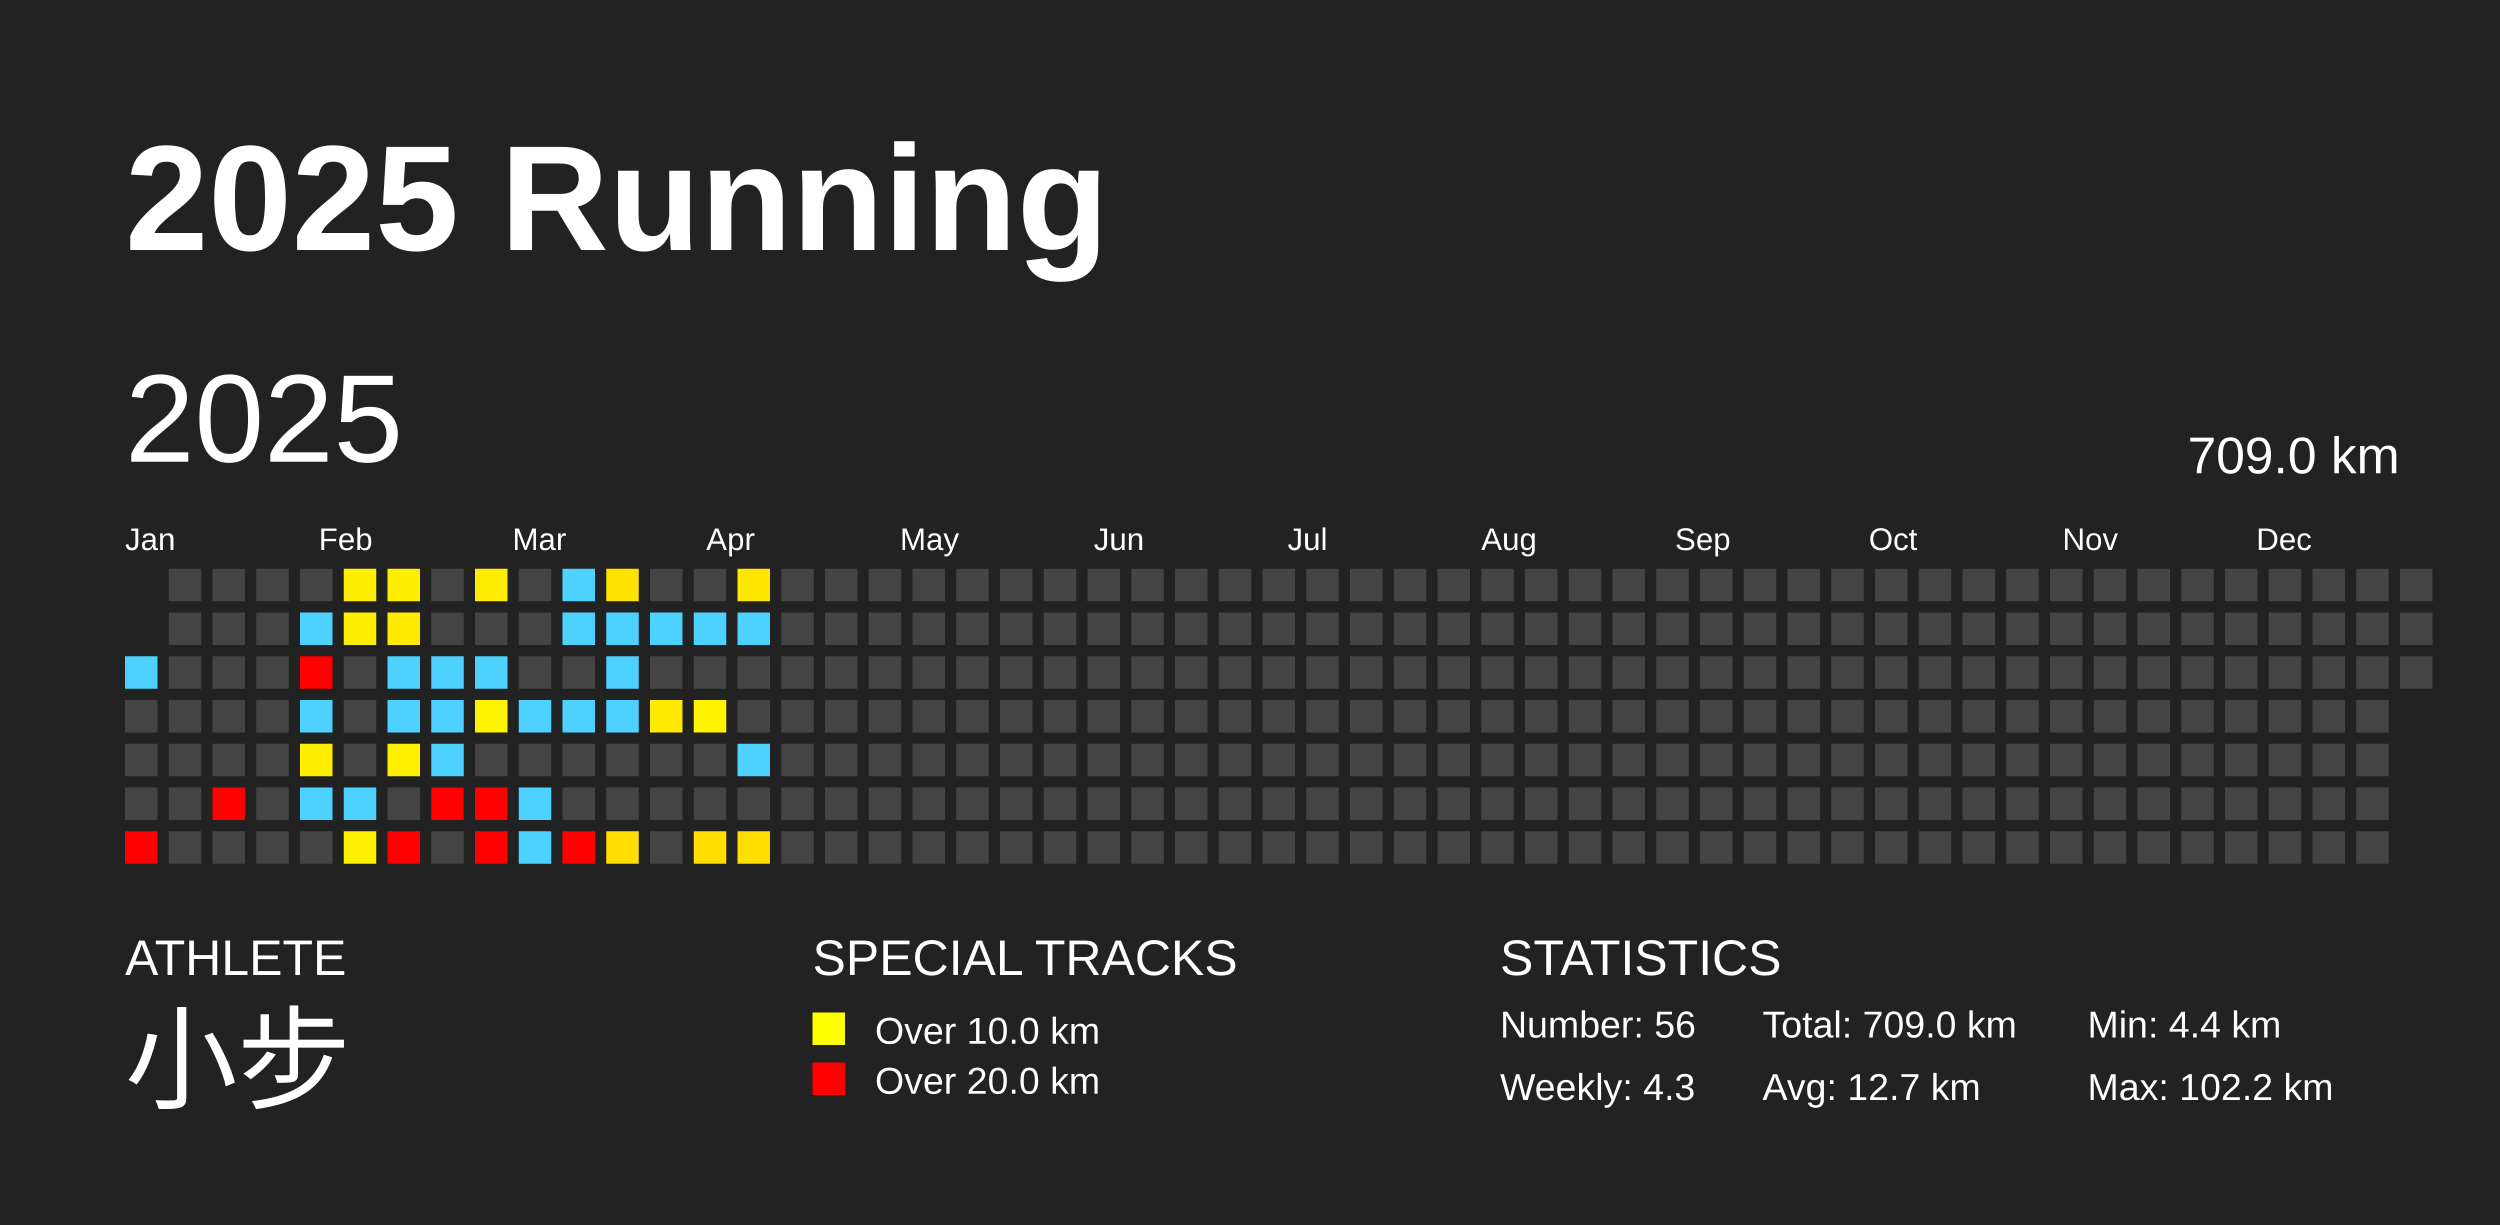
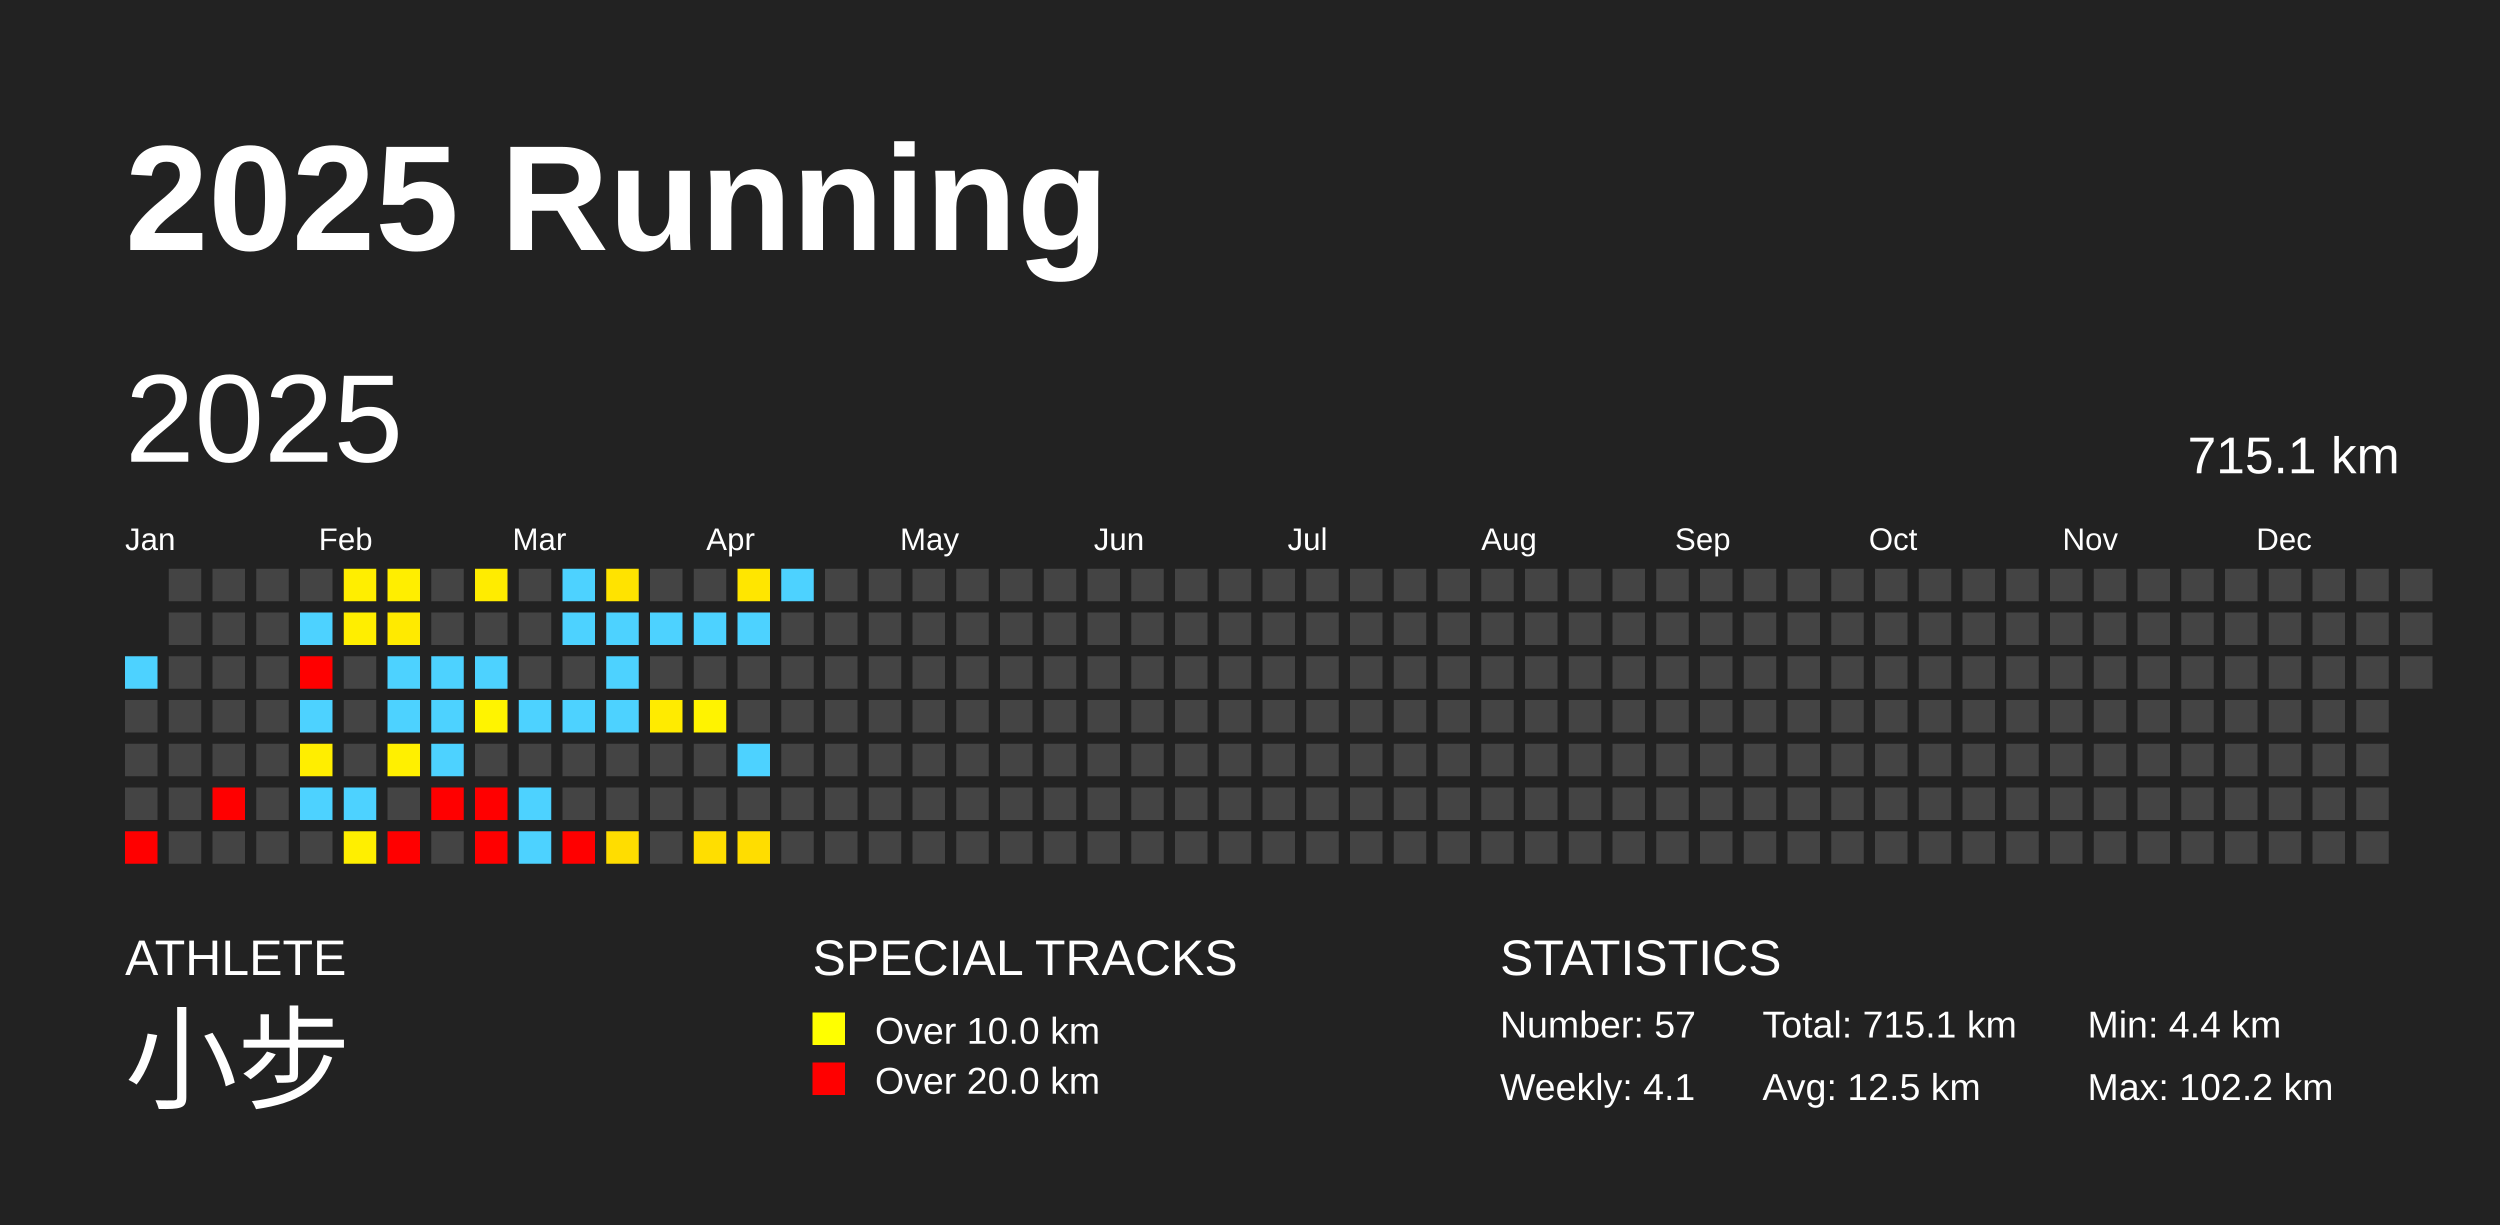
<svg xmlns="http://www.w3.org/2000/svg" baseProfile="full" height="98mm" version="1.1" viewBox="0,0,200,98" width="200mm">
  <defs />
  <rect fill="#222222" height="98" width="200" x="0" y="0" />
  <text fill="#FFFFFF" style="font-size:12px; font-family:Arial; font-weight:bold;" x="10" y="20">2025 Running</text>
  <text fill="#FFFFFF" style="font-size:4px; font-family:Arial" x="10" y="78">ATHLETE</text>
  <text fill="#FFFFFF" style="font-size:9px; font-family:Arial" x="10" y="88">小步</text>
  <text fill="#FFFFFF" style="font-size:4px; font-family:Arial" x="65" y="78">SPECIAL TRACKS</text>
  <rect fill="yellow" height="2.6" width="2.6" x="65" y="81" />
  <text fill="#FFFFFF" style="font-size:3px; font-family:Arial" x="70" y="83.5">Over 10.0 km</text>
  <rect fill="red" height="2.6" width="2.6" x="65" y="85" />
  <text fill="#FFFFFF" style="font-size:3px; font-family:Arial" x="70" y="87.5">Over 20.0 km</text>
  <text fill="#FFFFFF" style="font-size:4px; font-family:Arial" x="120" y="78">STATISTICS</text>
-   <text fill="#FFFFFF" style="font-size:3px; font-family:Arial" x="120" y="83">Number: 56</text>
-   <text fill="#FFFFFF" style="font-size:3px; font-family:Arial" x="120" y="88">Weekly: 4.3</text>
-   <text fill="#FFFFFF" style="font-size:3px; font-family:Arial" x="141" y="83">Total: 709.0 km</text>
-   <text fill="#FFFFFF" style="font-size:3px; font-family:Arial" x="141" y="88">Avg: 12.7 km</text>
+   <text fill="#FFFFFF" style="font-size:3px; font-family:Arial" x="120" y="83">Number: 57</text>
+   <text fill="#FFFFFF" style="font-size:3px; font-family:Arial" x="120" y="88">Weekly: 4.1</text>
+   <text fill="#FFFFFF" style="font-size:3px; font-family:Arial" x="141" y="83">Total: 715.1 km</text>
+   <text fill="#FFFFFF" style="font-size:3px; font-family:Arial" x="141" y="88">Avg: 12.5 km</text>
  <text fill="#FFFFFF" style="font-size:3px; font-family:Arial" x="167" y="83">Min: 4.4 km</text>
  <text fill="#FFFFFF" style="font-size:3px; font-family:Arial" x="167" y="88">Max: 102.2 km</text>
  <text dominant-baseline="hanging" fill="#FFFFFF" style="font-size:10.0px; font-family:Arial;" x="10" y="30">2025</text>
-   <text dominant-baseline="hanging" fill="#FFFFFF" style="font-size:4.125px; font-family:Arial;" x="175" y="35">709.0 km</text>
+   <text dominant-baseline="hanging" fill="#FFFFFF" style="font-size:4.125px; font-family:Arial;" x="175" y="35">715.1 km</text>
  <text fill="#FFFFFF" style="font-size:2.5px; font-family:Arial" x="10.0" y="44">Jan</text>
  <text fill="#FFFFFF" style="font-size:2.5px; font-family:Arial" x="25.5" y="44">Feb</text>
  <text fill="#FFFFFF" style="font-size:2.5px; font-family:Arial" x="41.0" y="44">Mar</text>
  <text fill="#FFFFFF" style="font-size:2.5px; font-family:Arial" x="56.5" y="44">Apr</text>
  <text fill="#FFFFFF" style="font-size:2.5px; font-family:Arial" x="72.0" y="44">May</text>
  <text fill="#FFFFFF" style="font-size:2.5px; font-family:Arial" x="87.5" y="44">Jun</text>
  <text fill="#FFFFFF" style="font-size:2.5px; font-family:Arial" x="103.0" y="44">Jul</text>
  <text fill="#FFFFFF" style="font-size:2.5px; font-family:Arial" x="118.5" y="44">Aug</text>
  <text fill="#FFFFFF" style="font-size:2.5px; font-family:Arial" x="134.0" y="44">Sep</text>
  <text fill="#FFFFFF" style="font-size:2.5px; font-family:Arial" x="149.5" y="44">Oct</text>
  <text fill="#FFFFFF" style="font-size:2.5px; font-family:Arial" x="165.0" y="44">Nov</text>
  <text fill="#FFFFFF" style="font-size:2.5px; font-family:Arial" x="180.5" y="44">Dec</text>
  <rect fill="#4dd2ff" height="2.6" width="2.6" x="10.0" y="52.5" />
  <rect fill="#444444" height="2.6" width="2.6" x="10.0" y="56.0" />
  <rect fill="#444444" height="2.6" width="2.6" x="10.0" y="59.5" />
  <rect fill="#444444" height="2.6" width="2.6" x="10.0" y="63.0" />
  <rect fill="red" height="2.6" width="2.6" x="10.0" y="66.5" />
  <rect fill="#444444" height="2.6" width="2.6" x="13.5" y="45.5" />
  <rect fill="#444444" height="2.6" width="2.6" x="13.5" y="49.0" />
  <rect fill="#444444" height="2.6" width="2.6" x="13.5" y="52.5" />
  <rect fill="#444444" height="2.6" width="2.6" x="13.5" y="56.0" />
  <rect fill="#444444" height="2.6" width="2.6" x="13.5" y="59.5" />
  <rect fill="#444444" height="2.6" width="2.6" x="13.5" y="63.0" />
  <rect fill="#444444" height="2.6" width="2.6" x="13.5" y="66.5" />
  <rect fill="#444444" height="2.6" width="2.6" x="17.0" y="45.5" />
  <rect fill="#444444" height="2.6" width="2.6" x="17.0" y="49.0" />
  <rect fill="#444444" height="2.6" width="2.6" x="17.0" y="52.5" />
  <rect fill="#444444" height="2.6" width="2.6" x="17.0" y="56.0" />
  <rect fill="#444444" height="2.6" width="2.6" x="17.0" y="59.5" />
  <rect fill="red" height="2.6" width="2.6" x="17.0" y="63.0" />
  <rect fill="#444444" height="2.6" width="2.6" x="17.0" y="66.5" />
  <rect fill="#444444" height="2.6" width="2.6" x="20.5" y="45.5" />
  <rect fill="#444444" height="2.6" width="2.6" x="20.5" y="49.0" />
  <rect fill="#444444" height="2.6" width="2.6" x="20.5" y="52.5" />
  <rect fill="#444444" height="2.6" width="2.6" x="20.5" y="56.0" />
  <rect fill="#444444" height="2.6" width="2.6" x="20.5" y="59.5" />
  <rect fill="#444444" height="2.6" width="2.6" x="20.5" y="63.0" />
  <rect fill="#444444" height="2.6" width="2.6" x="20.5" y="66.5" />
  <rect fill="#444444" height="2.6" width="2.6" x="24.0" y="45.5" />
  <rect fill="#4dd2ff" height="2.6" width="2.6" x="24.0" y="49.0" />
  <rect fill="red" height="2.6" width="2.6" x="24.0" y="52.5" />
  <rect fill="#4dd2ff" height="2.6" width="2.6" x="24.0" y="56.0" />
  <rect fill="#ffee00" height="2.6" width="2.6" x="24.0" y="59.5" />
  <rect fill="#4dd2ff" height="2.6" width="2.6" x="24.0" y="63.0" />
  <rect fill="#444444" height="2.6" width="2.6" x="24.0" y="66.5" />
  <rect fill="#ffee00" height="2.6" width="2.6" x="27.5" y="45.5" />
  <rect fill="#ffee00" height="2.6" width="2.6" x="27.5" y="49.0" />
  <rect fill="#444444" height="2.6" width="2.6" x="27.5" y="52.5" />
  <rect fill="#444444" height="2.6" width="2.6" x="27.5" y="56.0" />
  <rect fill="#444444" height="2.6" width="2.6" x="27.5" y="59.5" />
  <rect fill="#4dd2ff" height="2.6" width="2.6" x="27.5" y="63.0" />
  <rect fill="#ffef00" height="2.6" width="2.6" x="27.5" y="66.5" />
  <rect fill="#ffee00" height="2.6" width="2.6" x="31.0" y="45.5" />
  <rect fill="#ffea00" height="2.6" width="2.6" x="31.0" y="49.0" />
  <rect fill="#4dd2ff" height="2.6" width="2.6" x="31.0" y="52.5" />
  <rect fill="#4dd2ff" height="2.6" width="2.6" x="31.0" y="56.0" />
  <rect fill="#fff000" height="2.6" width="2.6" x="31.0" y="59.5" />
  <rect fill="#444444" height="2.6" width="2.6" x="31.0" y="63.0" />
  <rect fill="red" height="2.6" width="2.6" x="31.0" y="66.5" />
  <rect fill="#444444" height="2.6" width="2.6" x="34.5" y="45.5" />
  <rect fill="#444444" height="2.6" width="2.6" x="34.5" y="49.0" />
  <rect fill="#4dd2ff" height="2.6" width="2.6" x="34.5" y="52.5" />
  <rect fill="#4dd2ff" height="2.6" width="2.6" x="34.5" y="56.0" />
  <rect fill="#4dd2ff" height="2.6" width="2.6" x="34.5" y="59.5" />
  <rect fill="red" height="2.6" width="2.6" x="34.5" y="63.0" />
  <rect fill="#444444" height="2.6" width="2.6" x="34.5" y="66.5" />
  <rect fill="#ffec00" height="2.6" width="2.6" x="38.0" y="45.5" />
  <rect fill="#444444" height="2.6" width="2.6" x="38.0" y="49.0" />
  <rect fill="#4dd2ff" height="2.6" width="2.6" x="38.0" y="52.5" />
  <rect fill="#fff400" height="2.6" width="2.6" x="38.0" y="56.0" />
  <rect fill="#444444" height="2.6" width="2.6" x="38.0" y="59.5" />
  <rect fill="red" height="2.6" width="2.6" x="38.0" y="63.0" />
  <rect fill="red" height="2.6" width="2.6" x="38.0" y="66.5" />
  <rect fill="#444444" height="2.6" width="2.6" x="41.5" y="45.5" />
  <rect fill="#444444" height="2.6" width="2.6" x="41.5" y="49.0" />
  <rect fill="#444444" height="2.6" width="2.6" x="41.5" y="52.5" />
  <rect fill="#4dd2ff" height="2.6" width="2.6" x="41.5" y="56.0" />
  <rect fill="#444444" height="2.6" width="2.6" x="41.5" y="59.5" />
  <rect fill="#4dd2ff" height="2.6" width="2.6" x="41.5" y="63.0" />
  <rect fill="#4dd2ff" height="2.6" width="2.6" x="41.5" y="66.5" />
  <rect fill="#4dd2ff" height="2.6" width="2.6" x="45.0" y="45.5" />
  <rect fill="#4dd2ff" height="2.6" width="2.6" x="45.0" y="49.0" />
  <rect fill="#444444" height="2.6" width="2.6" x="45.0" y="52.5" />
  <rect fill="#4dd2ff" height="2.6" width="2.6" x="45.0" y="56.0" />
  <rect fill="#444444" height="2.6" width="2.6" x="45.0" y="59.5" />
  <rect fill="#444444" height="2.6" width="2.6" x="45.0" y="63.0" />
  <rect fill="red" height="2.6" width="2.6" x="45.0" y="66.5" />
  <rect fill="#ffe300" height="2.6" width="2.6" x="48.5" y="45.5" />
  <rect fill="#4dd2ff" height="2.6" width="2.6" x="48.5" y="49.0" />
  <rect fill="#4dd2ff" height="2.6" width="2.6" x="48.5" y="52.5" />
  <rect fill="#4dd2ff" height="2.6" width="2.6" x="48.5" y="56.0" />
  <rect fill="#444444" height="2.6" width="2.6" x="48.5" y="59.5" />
  <rect fill="#444444" height="2.6" width="2.6" x="48.5" y="63.0" />
  <rect fill="#ffdd00" height="2.6" width="2.6" x="48.5" y="66.5" />
  <rect fill="#444444" height="2.6" width="2.6" x="52.0" y="45.5" />
  <rect fill="#4dd2ff" height="2.6" width="2.6" x="52.0" y="49.0" />
  <rect fill="#444444" height="2.6" width="2.6" x="52.0" y="52.5" />
  <rect fill="#ffeb00" height="2.6" width="2.6" x="52.0" y="56.0" />
  <rect fill="#444444" height="2.6" width="2.6" x="52.0" y="59.5" />
  <rect fill="#444444" height="2.6" width="2.6" x="52.0" y="63.0" />
  <rect fill="#444444" height="2.6" width="2.6" x="52.0" y="66.5" />
  <rect fill="#444444" height="2.6" width="2.6" x="55.5" y="45.5" />
  <rect fill="#4dd2ff" height="2.6" width="2.6" x="55.5" y="49.0" />
  <rect fill="#444444" height="2.6" width="2.6" x="55.5" y="52.5" />
  <rect fill="#fff300" height="2.6" width="2.6" x="55.5" y="56.0" />
  <rect fill="#444444" height="2.6" width="2.6" x="55.5" y="59.5" />
  <rect fill="#444444" height="2.6" width="2.6" x="55.5" y="63.0" />
  <rect fill="#ffde00" height="2.6" width="2.6" x="55.5" y="66.5" />
  <rect fill="#ffe600" height="2.6" width="2.6" x="59.0" y="45.5" />
  <rect fill="#4dd2ff" height="2.6" width="2.6" x="59.0" y="49.0" />
  <rect fill="#444444" height="2.6" width="2.6" x="59.0" y="52.5" />
  <rect fill="#444444" height="2.6" width="2.6" x="59.0" y="56.0" />
  <rect fill="#4dd2ff" height="2.6" width="2.6" x="59.0" y="59.5" />
  <rect fill="#444444" height="2.6" width="2.6" x="59.0" y="63.0" />
  <rect fill="#ffdd00" height="2.6" width="2.6" x="59.0" y="66.5" />
-   <rect fill="#444444" height="2.6" width="2.6" x="62.5" y="45.5" />
+   <rect fill="#4dd2ff" height="2.6" width="2.6" x="62.5" y="45.5" />
  <rect fill="#444444" height="2.6" width="2.6" x="62.5" y="49.0" />
  <rect fill="#444444" height="2.6" width="2.6" x="62.5" y="52.5" />
  <rect fill="#444444" height="2.6" width="2.6" x="62.5" y="56.0" />
  <rect fill="#444444" height="2.6" width="2.6" x="62.5" y="59.5" />
  <rect fill="#444444" height="2.6" width="2.6" x="62.5" y="63.0" />
  <rect fill="#444444" height="2.6" width="2.6" x="62.5" y="66.5" />
  <rect fill="#444444" height="2.6" width="2.6" x="66.0" y="45.5" />
  <rect fill="#444444" height="2.6" width="2.6" x="66.0" y="49.0" />
  <rect fill="#444444" height="2.6" width="2.6" x="66.0" y="52.5" />
  <rect fill="#444444" height="2.6" width="2.6" x="66.0" y="56.0" />
  <rect fill="#444444" height="2.6" width="2.6" x="66.0" y="59.5" />
  <rect fill="#444444" height="2.6" width="2.6" x="66.0" y="63.0" />
  <rect fill="#444444" height="2.6" width="2.6" x="66.0" y="66.5" />
  <rect fill="#444444" height="2.6" width="2.6" x="69.5" y="45.5" />
  <rect fill="#444444" height="2.6" width="2.6" x="69.5" y="49.0" />
  <rect fill="#444444" height="2.6" width="2.6" x="69.5" y="52.5" />
  <rect fill="#444444" height="2.6" width="2.6" x="69.5" y="56.0" />
  <rect fill="#444444" height="2.6" width="2.6" x="69.5" y="59.5" />
  <rect fill="#444444" height="2.6" width="2.6" x="69.5" y="63.0" />
  <rect fill="#444444" height="2.6" width="2.6" x="69.5" y="66.5" />
  <rect fill="#444444" height="2.6" width="2.6" x="73.0" y="45.5" />
  <rect fill="#444444" height="2.6" width="2.6" x="73.0" y="49.0" />
  <rect fill="#444444" height="2.6" width="2.6" x="73.0" y="52.5" />
  <rect fill="#444444" height="2.6" width="2.6" x="73.0" y="56.0" />
  <rect fill="#444444" height="2.6" width="2.6" x="73.0" y="59.5" />
  <rect fill="#444444" height="2.6" width="2.6" x="73.0" y="63.0" />
  <rect fill="#444444" height="2.6" width="2.6" x="73.0" y="66.5" />
  <rect fill="#444444" height="2.6" width="2.6" x="76.5" y="45.5" />
  <rect fill="#444444" height="2.6" width="2.6" x="76.5" y="49.0" />
  <rect fill="#444444" height="2.6" width="2.6" x="76.5" y="52.5" />
  <rect fill="#444444" height="2.6" width="2.6" x="76.5" y="56.0" />
  <rect fill="#444444" height="2.6" width="2.6" x="76.5" y="59.5" />
  <rect fill="#444444" height="2.6" width="2.6" x="76.5" y="63.0" />
  <rect fill="#444444" height="2.6" width="2.6" x="76.5" y="66.5" />
  <rect fill="#444444" height="2.6" width="2.6" x="80.0" y="45.5" />
  <rect fill="#444444" height="2.6" width="2.6" x="80.0" y="49.0" />
  <rect fill="#444444" height="2.6" width="2.6" x="80.0" y="52.5" />
  <rect fill="#444444" height="2.6" width="2.6" x="80.0" y="56.0" />
  <rect fill="#444444" height="2.6" width="2.6" x="80.0" y="59.5" />
  <rect fill="#444444" height="2.6" width="2.6" x="80.0" y="63.0" />
  <rect fill="#444444" height="2.6" width="2.6" x="80.0" y="66.5" />
  <rect fill="#444444" height="2.6" width="2.6" x="83.5" y="45.5" />
  <rect fill="#444444" height="2.6" width="2.6" x="83.5" y="49.0" />
  <rect fill="#444444" height="2.6" width="2.6" x="83.5" y="52.5" />
  <rect fill="#444444" height="2.6" width="2.6" x="83.5" y="56.0" />
  <rect fill="#444444" height="2.6" width="2.6" x="83.5" y="59.5" />
  <rect fill="#444444" height="2.6" width="2.6" x="83.5" y="63.0" />
  <rect fill="#444444" height="2.6" width="2.6" x="83.5" y="66.5" />
  <rect fill="#444444" height="2.6" width="2.6" x="87.0" y="45.5" />
  <rect fill="#444444" height="2.6" width="2.6" x="87.0" y="49.0" />
  <rect fill="#444444" height="2.6" width="2.6" x="87.0" y="52.5" />
  <rect fill="#444444" height="2.6" width="2.6" x="87.0" y="56.0" />
  <rect fill="#444444" height="2.6" width="2.6" x="87.0" y="59.5" />
  <rect fill="#444444" height="2.6" width="2.6" x="87.0" y="63.0" />
  <rect fill="#444444" height="2.6" width="2.6" x="87.0" y="66.5" />
  <rect fill="#444444" height="2.6" width="2.6" x="90.5" y="45.5" />
  <rect fill="#444444" height="2.6" width="2.6" x="90.5" y="49.0" />
  <rect fill="#444444" height="2.6" width="2.6" x="90.5" y="52.5" />
  <rect fill="#444444" height="2.6" width="2.6" x="90.5" y="56.0" />
  <rect fill="#444444" height="2.6" width="2.6" x="90.5" y="59.5" />
  <rect fill="#444444" height="2.6" width="2.6" x="90.5" y="63.0" />
  <rect fill="#444444" height="2.6" width="2.6" x="90.5" y="66.5" />
  <rect fill="#444444" height="2.6" width="2.6" x="94.0" y="45.5" />
  <rect fill="#444444" height="2.6" width="2.6" x="94.0" y="49.0" />
  <rect fill="#444444" height="2.6" width="2.6" x="94.0" y="52.5" />
  <rect fill="#444444" height="2.6" width="2.6" x="94.0" y="56.0" />
  <rect fill="#444444" height="2.6" width="2.6" x="94.0" y="59.5" />
  <rect fill="#444444" height="2.6" width="2.6" x="94.0" y="63.0" />
  <rect fill="#444444" height="2.6" width="2.6" x="94.0" y="66.5" />
  <rect fill="#444444" height="2.6" width="2.6" x="97.5" y="45.5" />
  <rect fill="#444444" height="2.6" width="2.6" x="97.5" y="49.0" />
  <rect fill="#444444" height="2.6" width="2.6" x="97.5" y="52.5" />
  <rect fill="#444444" height="2.6" width="2.6" x="97.5" y="56.0" />
  <rect fill="#444444" height="2.6" width="2.6" x="97.5" y="59.5" />
  <rect fill="#444444" height="2.6" width="2.6" x="97.5" y="63.0" />
  <rect fill="#444444" height="2.6" width="2.6" x="97.5" y="66.5" />
  <rect fill="#444444" height="2.6" width="2.6" x="101.0" y="45.5" />
  <rect fill="#444444" height="2.6" width="2.6" x="101.0" y="49.0" />
  <rect fill="#444444" height="2.6" width="2.6" x="101.0" y="52.5" />
  <rect fill="#444444" height="2.6" width="2.6" x="101.0" y="56.0" />
  <rect fill="#444444" height="2.6" width="2.6" x="101.0" y="59.5" />
  <rect fill="#444444" height="2.6" width="2.6" x="101.0" y="63.0" />
  <rect fill="#444444" height="2.6" width="2.6" x="101.0" y="66.5" />
  <rect fill="#444444" height="2.6" width="2.6" x="104.5" y="45.5" />
  <rect fill="#444444" height="2.6" width="2.6" x="104.5" y="49.0" />
  <rect fill="#444444" height="2.6" width="2.6" x="104.5" y="52.5" />
  <rect fill="#444444" height="2.6" width="2.6" x="104.5" y="56.0" />
  <rect fill="#444444" height="2.6" width="2.6" x="104.5" y="59.5" />
  <rect fill="#444444" height="2.6" width="2.6" x="104.5" y="63.0" />
  <rect fill="#444444" height="2.6" width="2.6" x="104.5" y="66.5" />
  <rect fill="#444444" height="2.6" width="2.6" x="108.0" y="45.5" />
  <rect fill="#444444" height="2.6" width="2.6" x="108.0" y="49.0" />
  <rect fill="#444444" height="2.6" width="2.6" x="108.0" y="52.5" />
  <rect fill="#444444" height="2.6" width="2.6" x="108.0" y="56.0" />
  <rect fill="#444444" height="2.6" width="2.6" x="108.0" y="59.5" />
  <rect fill="#444444" height="2.6" width="2.6" x="108.0" y="63.0" />
  <rect fill="#444444" height="2.6" width="2.6" x="108.0" y="66.5" />
  <rect fill="#444444" height="2.6" width="2.6" x="111.5" y="45.5" />
  <rect fill="#444444" height="2.6" width="2.6" x="111.5" y="49.0" />
  <rect fill="#444444" height="2.6" width="2.6" x="111.5" y="52.5" />
  <rect fill="#444444" height="2.6" width="2.6" x="111.5" y="56.0" />
  <rect fill="#444444" height="2.6" width="2.6" x="111.5" y="59.5" />
  <rect fill="#444444" height="2.6" width="2.6" x="111.5" y="63.0" />
  <rect fill="#444444" height="2.6" width="2.6" x="111.5" y="66.5" />
  <rect fill="#444444" height="2.6" width="2.6" x="115.0" y="45.5" />
  <rect fill="#444444" height="2.6" width="2.6" x="115.0" y="49.0" />
  <rect fill="#444444" height="2.6" width="2.6" x="115.0" y="52.5" />
  <rect fill="#444444" height="2.6" width="2.6" x="115.0" y="56.0" />
  <rect fill="#444444" height="2.6" width="2.6" x="115.0" y="59.5" />
  <rect fill="#444444" height="2.6" width="2.6" x="115.0" y="63.0" />
  <rect fill="#444444" height="2.6" width="2.6" x="115.0" y="66.5" />
  <rect fill="#444444" height="2.6" width="2.6" x="118.5" y="45.5" />
  <rect fill="#444444" height="2.6" width="2.6" x="118.5" y="49.0" />
  <rect fill="#444444" height="2.6" width="2.6" x="118.5" y="52.5" />
  <rect fill="#444444" height="2.6" width="2.6" x="118.5" y="56.0" />
  <rect fill="#444444" height="2.6" width="2.6" x="118.5" y="59.5" />
  <rect fill="#444444" height="2.6" width="2.6" x="118.5" y="63.0" />
  <rect fill="#444444" height="2.6" width="2.6" x="118.5" y="66.5" />
  <rect fill="#444444" height="2.6" width="2.6" x="122.0" y="45.5" />
  <rect fill="#444444" height="2.6" width="2.6" x="122.0" y="49.0" />
  <rect fill="#444444" height="2.6" width="2.6" x="122.0" y="52.5" />
  <rect fill="#444444" height="2.6" width="2.6" x="122.0" y="56.0" />
  <rect fill="#444444" height="2.6" width="2.6" x="122.0" y="59.5" />
  <rect fill="#444444" height="2.6" width="2.6" x="122.0" y="63.0" />
  <rect fill="#444444" height="2.6" width="2.6" x="122.0" y="66.5" />
  <rect fill="#444444" height="2.6" width="2.6" x="125.5" y="45.5" />
  <rect fill="#444444" height="2.6" width="2.6" x="125.5" y="49.0" />
  <rect fill="#444444" height="2.6" width="2.6" x="125.5" y="52.5" />
  <rect fill="#444444" height="2.6" width="2.6" x="125.5" y="56.0" />
  <rect fill="#444444" height="2.6" width="2.6" x="125.5" y="59.5" />
  <rect fill="#444444" height="2.6" width="2.6" x="125.5" y="63.0" />
  <rect fill="#444444" height="2.6" width="2.6" x="125.5" y="66.5" />
  <rect fill="#444444" height="2.6" width="2.6" x="129.0" y="45.5" />
  <rect fill="#444444" height="2.6" width="2.6" x="129.0" y="49.0" />
  <rect fill="#444444" height="2.6" width="2.6" x="129.0" y="52.5" />
  <rect fill="#444444" height="2.6" width="2.6" x="129.0" y="56.0" />
  <rect fill="#444444" height="2.6" width="2.6" x="129.0" y="59.5" />
  <rect fill="#444444" height="2.6" width="2.6" x="129.0" y="63.0" />
  <rect fill="#444444" height="2.6" width="2.6" x="129.0" y="66.5" />
  <rect fill="#444444" height="2.6" width="2.6" x="132.5" y="45.5" />
  <rect fill="#444444" height="2.6" width="2.6" x="132.5" y="49.0" />
  <rect fill="#444444" height="2.6" width="2.6" x="132.5" y="52.5" />
  <rect fill="#444444" height="2.6" width="2.6" x="132.5" y="56.0" />
  <rect fill="#444444" height="2.6" width="2.6" x="132.5" y="59.5" />
  <rect fill="#444444" height="2.6" width="2.6" x="132.5" y="63.0" />
  <rect fill="#444444" height="2.6" width="2.6" x="132.5" y="66.5" />
  <rect fill="#444444" height="2.6" width="2.6" x="136.0" y="45.5" />
  <rect fill="#444444" height="2.6" width="2.6" x="136.0" y="49.0" />
  <rect fill="#444444" height="2.6" width="2.6" x="136.0" y="52.5" />
  <rect fill="#444444" height="2.6" width="2.6" x="136.0" y="56.0" />
  <rect fill="#444444" height="2.6" width="2.6" x="136.0" y="59.5" />
  <rect fill="#444444" height="2.6" width="2.6" x="136.0" y="63.0" />
  <rect fill="#444444" height="2.6" width="2.6" x="136.0" y="66.5" />
  <rect fill="#444444" height="2.6" width="2.6" x="139.5" y="45.5" />
  <rect fill="#444444" height="2.6" width="2.6" x="139.5" y="49.0" />
  <rect fill="#444444" height="2.6" width="2.6" x="139.5" y="52.5" />
  <rect fill="#444444" height="2.6" width="2.6" x="139.5" y="56.0" />
  <rect fill="#444444" height="2.6" width="2.6" x="139.5" y="59.5" />
  <rect fill="#444444" height="2.6" width="2.6" x="139.5" y="63.0" />
  <rect fill="#444444" height="2.6" width="2.6" x="139.5" y="66.5" />
  <rect fill="#444444" height="2.6" width="2.6" x="143.0" y="45.5" />
  <rect fill="#444444" height="2.6" width="2.6" x="143.0" y="49.0" />
  <rect fill="#444444" height="2.6" width="2.6" x="143.0" y="52.5" />
  <rect fill="#444444" height="2.6" width="2.6" x="143.0" y="56.0" />
  <rect fill="#444444" height="2.6" width="2.6" x="143.0" y="59.5" />
  <rect fill="#444444" height="2.6" width="2.6" x="143.0" y="63.0" />
  <rect fill="#444444" height="2.6" width="2.6" x="143.0" y="66.5" />
  <rect fill="#444444" height="2.6" width="2.6" x="146.5" y="45.5" />
  <rect fill="#444444" height="2.6" width="2.6" x="146.5" y="49.0" />
  <rect fill="#444444" height="2.6" width="2.6" x="146.5" y="52.5" />
  <rect fill="#444444" height="2.6" width="2.6" x="146.5" y="56.0" />
  <rect fill="#444444" height="2.6" width="2.6" x="146.5" y="59.5" />
  <rect fill="#444444" height="2.6" width="2.6" x="146.5" y="63.0" />
  <rect fill="#444444" height="2.6" width="2.6" x="146.5" y="66.5" />
  <rect fill="#444444" height="2.6" width="2.6" x="150.0" y="45.5" />
  <rect fill="#444444" height="2.6" width="2.6" x="150.0" y="49.0" />
  <rect fill="#444444" height="2.6" width="2.6" x="150.0" y="52.5" />
  <rect fill="#444444" height="2.6" width="2.6" x="150.0" y="56.0" />
  <rect fill="#444444" height="2.6" width="2.6" x="150.0" y="59.5" />
  <rect fill="#444444" height="2.6" width="2.6" x="150.0" y="63.0" />
  <rect fill="#444444" height="2.6" width="2.6" x="150.0" y="66.5" />
  <rect fill="#444444" height="2.6" width="2.6" x="153.5" y="45.5" />
  <rect fill="#444444" height="2.6" width="2.6" x="153.5" y="49.0" />
  <rect fill="#444444" height="2.6" width="2.6" x="153.5" y="52.5" />
  <rect fill="#444444" height="2.6" width="2.6" x="153.5" y="56.0" />
  <rect fill="#444444" height="2.6" width="2.6" x="153.5" y="59.5" />
  <rect fill="#444444" height="2.6" width="2.6" x="153.5" y="63.0" />
  <rect fill="#444444" height="2.6" width="2.6" x="153.5" y="66.5" />
  <rect fill="#444444" height="2.6" width="2.6" x="157.0" y="45.5" />
  <rect fill="#444444" height="2.6" width="2.6" x="157.0" y="49.0" />
  <rect fill="#444444" height="2.6" width="2.6" x="157.0" y="52.5" />
  <rect fill="#444444" height="2.6" width="2.6" x="157.0" y="56.0" />
  <rect fill="#444444" height="2.6" width="2.6" x="157.0" y="59.5" />
  <rect fill="#444444" height="2.6" width="2.6" x="157.0" y="63.0" />
  <rect fill="#444444" height="2.6" width="2.6" x="157.0" y="66.5" />
  <rect fill="#444444" height="2.6" width="2.6" x="160.5" y="45.5" />
  <rect fill="#444444" height="2.6" width="2.6" x="160.5" y="49.0" />
  <rect fill="#444444" height="2.6" width="2.6" x="160.5" y="52.5" />
  <rect fill="#444444" height="2.6" width="2.6" x="160.5" y="56.0" />
  <rect fill="#444444" height="2.6" width="2.6" x="160.5" y="59.5" />
  <rect fill="#444444" height="2.6" width="2.6" x="160.5" y="63.0" />
  <rect fill="#444444" height="2.6" width="2.6" x="160.5" y="66.5" />
  <rect fill="#444444" height="2.6" width="2.6" x="164.0" y="45.5" />
  <rect fill="#444444" height="2.6" width="2.6" x="164.0" y="49.0" />
  <rect fill="#444444" height="2.6" width="2.6" x="164.0" y="52.5" />
  <rect fill="#444444" height="2.6" width="2.6" x="164.0" y="56.0" />
  <rect fill="#444444" height="2.6" width="2.6" x="164.0" y="59.5" />
  <rect fill="#444444" height="2.6" width="2.6" x="164.0" y="63.0" />
  <rect fill="#444444" height="2.6" width="2.6" x="164.0" y="66.5" />
  <rect fill="#444444" height="2.6" width="2.6" x="167.5" y="45.5" />
  <rect fill="#444444" height="2.6" width="2.6" x="167.5" y="49.0" />
  <rect fill="#444444" height="2.6" width="2.6" x="167.5" y="52.5" />
  <rect fill="#444444" height="2.6" width="2.6" x="167.5" y="56.0" />
  <rect fill="#444444" height="2.6" width="2.6" x="167.5" y="59.5" />
  <rect fill="#444444" height="2.6" width="2.6" x="167.5" y="63.0" />
  <rect fill="#444444" height="2.6" width="2.6" x="167.5" y="66.5" />
  <rect fill="#444444" height="2.6" width="2.6" x="171.0" y="45.5" />
  <rect fill="#444444" height="2.6" width="2.6" x="171.0" y="49.0" />
  <rect fill="#444444" height="2.6" width="2.6" x="171.0" y="52.5" />
  <rect fill="#444444" height="2.6" width="2.6" x="171.0" y="56.0" />
  <rect fill="#444444" height="2.6" width="2.6" x="171.0" y="59.5" />
  <rect fill="#444444" height="2.6" width="2.6" x="171.0" y="63.0" />
  <rect fill="#444444" height="2.6" width="2.6" x="171.0" y="66.5" />
  <rect fill="#444444" height="2.6" width="2.6" x="174.5" y="45.5" />
  <rect fill="#444444" height="2.6" width="2.6" x="174.5" y="49.0" />
  <rect fill="#444444" height="2.6" width="2.6" x="174.5" y="52.5" />
  <rect fill="#444444" height="2.6" width="2.6" x="174.5" y="56.0" />
  <rect fill="#444444" height="2.6" width="2.6" x="174.5" y="59.5" />
  <rect fill="#444444" height="2.6" width="2.6" x="174.5" y="63.0" />
  <rect fill="#444444" height="2.6" width="2.6" x="174.5" y="66.5" />
  <rect fill="#444444" height="2.6" width="2.6" x="178.0" y="45.5" />
  <rect fill="#444444" height="2.6" width="2.6" x="178.0" y="49.0" />
  <rect fill="#444444" height="2.6" width="2.6" x="178.0" y="52.5" />
  <rect fill="#444444" height="2.6" width="2.6" x="178.0" y="56.0" />
  <rect fill="#444444" height="2.6" width="2.6" x="178.0" y="59.5" />
  <rect fill="#444444" height="2.6" width="2.6" x="178.0" y="63.0" />
  <rect fill="#444444" height="2.6" width="2.6" x="178.0" y="66.5" />
  <rect fill="#444444" height="2.6" width="2.6" x="181.5" y="45.5" />
  <rect fill="#444444" height="2.6" width="2.6" x="181.5" y="49.0" />
  <rect fill="#444444" height="2.6" width="2.6" x="181.5" y="52.5" />
  <rect fill="#444444" height="2.6" width="2.6" x="181.5" y="56.0" />
  <rect fill="#444444" height="2.6" width="2.6" x="181.5" y="59.5" />
  <rect fill="#444444" height="2.6" width="2.6" x="181.5" y="63.0" />
  <rect fill="#444444" height="2.6" width="2.6" x="181.5" y="66.5" />
  <rect fill="#444444" height="2.6" width="2.6" x="185.0" y="45.5" />
  <rect fill="#444444" height="2.6" width="2.6" x="185.0" y="49.0" />
  <rect fill="#444444" height="2.6" width="2.6" x="185.0" y="52.5" />
  <rect fill="#444444" height="2.6" width="2.6" x="185.0" y="56.0" />
  <rect fill="#444444" height="2.6" width="2.6" x="185.0" y="59.5" />
  <rect fill="#444444" height="2.6" width="2.6" x="185.0" y="63.0" />
  <rect fill="#444444" height="2.6" width="2.6" x="185.0" y="66.5" />
  <rect fill="#444444" height="2.6" width="2.6" x="188.5" y="45.5" />
  <rect fill="#444444" height="2.6" width="2.6" x="188.5" y="49.0" />
  <rect fill="#444444" height="2.6" width="2.6" x="188.5" y="52.5" />
  <rect fill="#444444" height="2.6" width="2.6" x="188.5" y="56.0" />
  <rect fill="#444444" height="2.6" width="2.6" x="188.5" y="59.5" />
  <rect fill="#444444" height="2.6" width="2.6" x="188.5" y="63.0" />
  <rect fill="#444444" height="2.6" width="2.6" x="188.5" y="66.5" />
  <rect fill="#444444" height="2.6" width="2.6" x="192.0" y="45.5" />
  <rect fill="#444444" height="2.6" width="2.6" x="192.0" y="49.0" />
  <rect fill="#444444" height="2.6" width="2.6" x="192.0" y="52.5" />
</svg>
